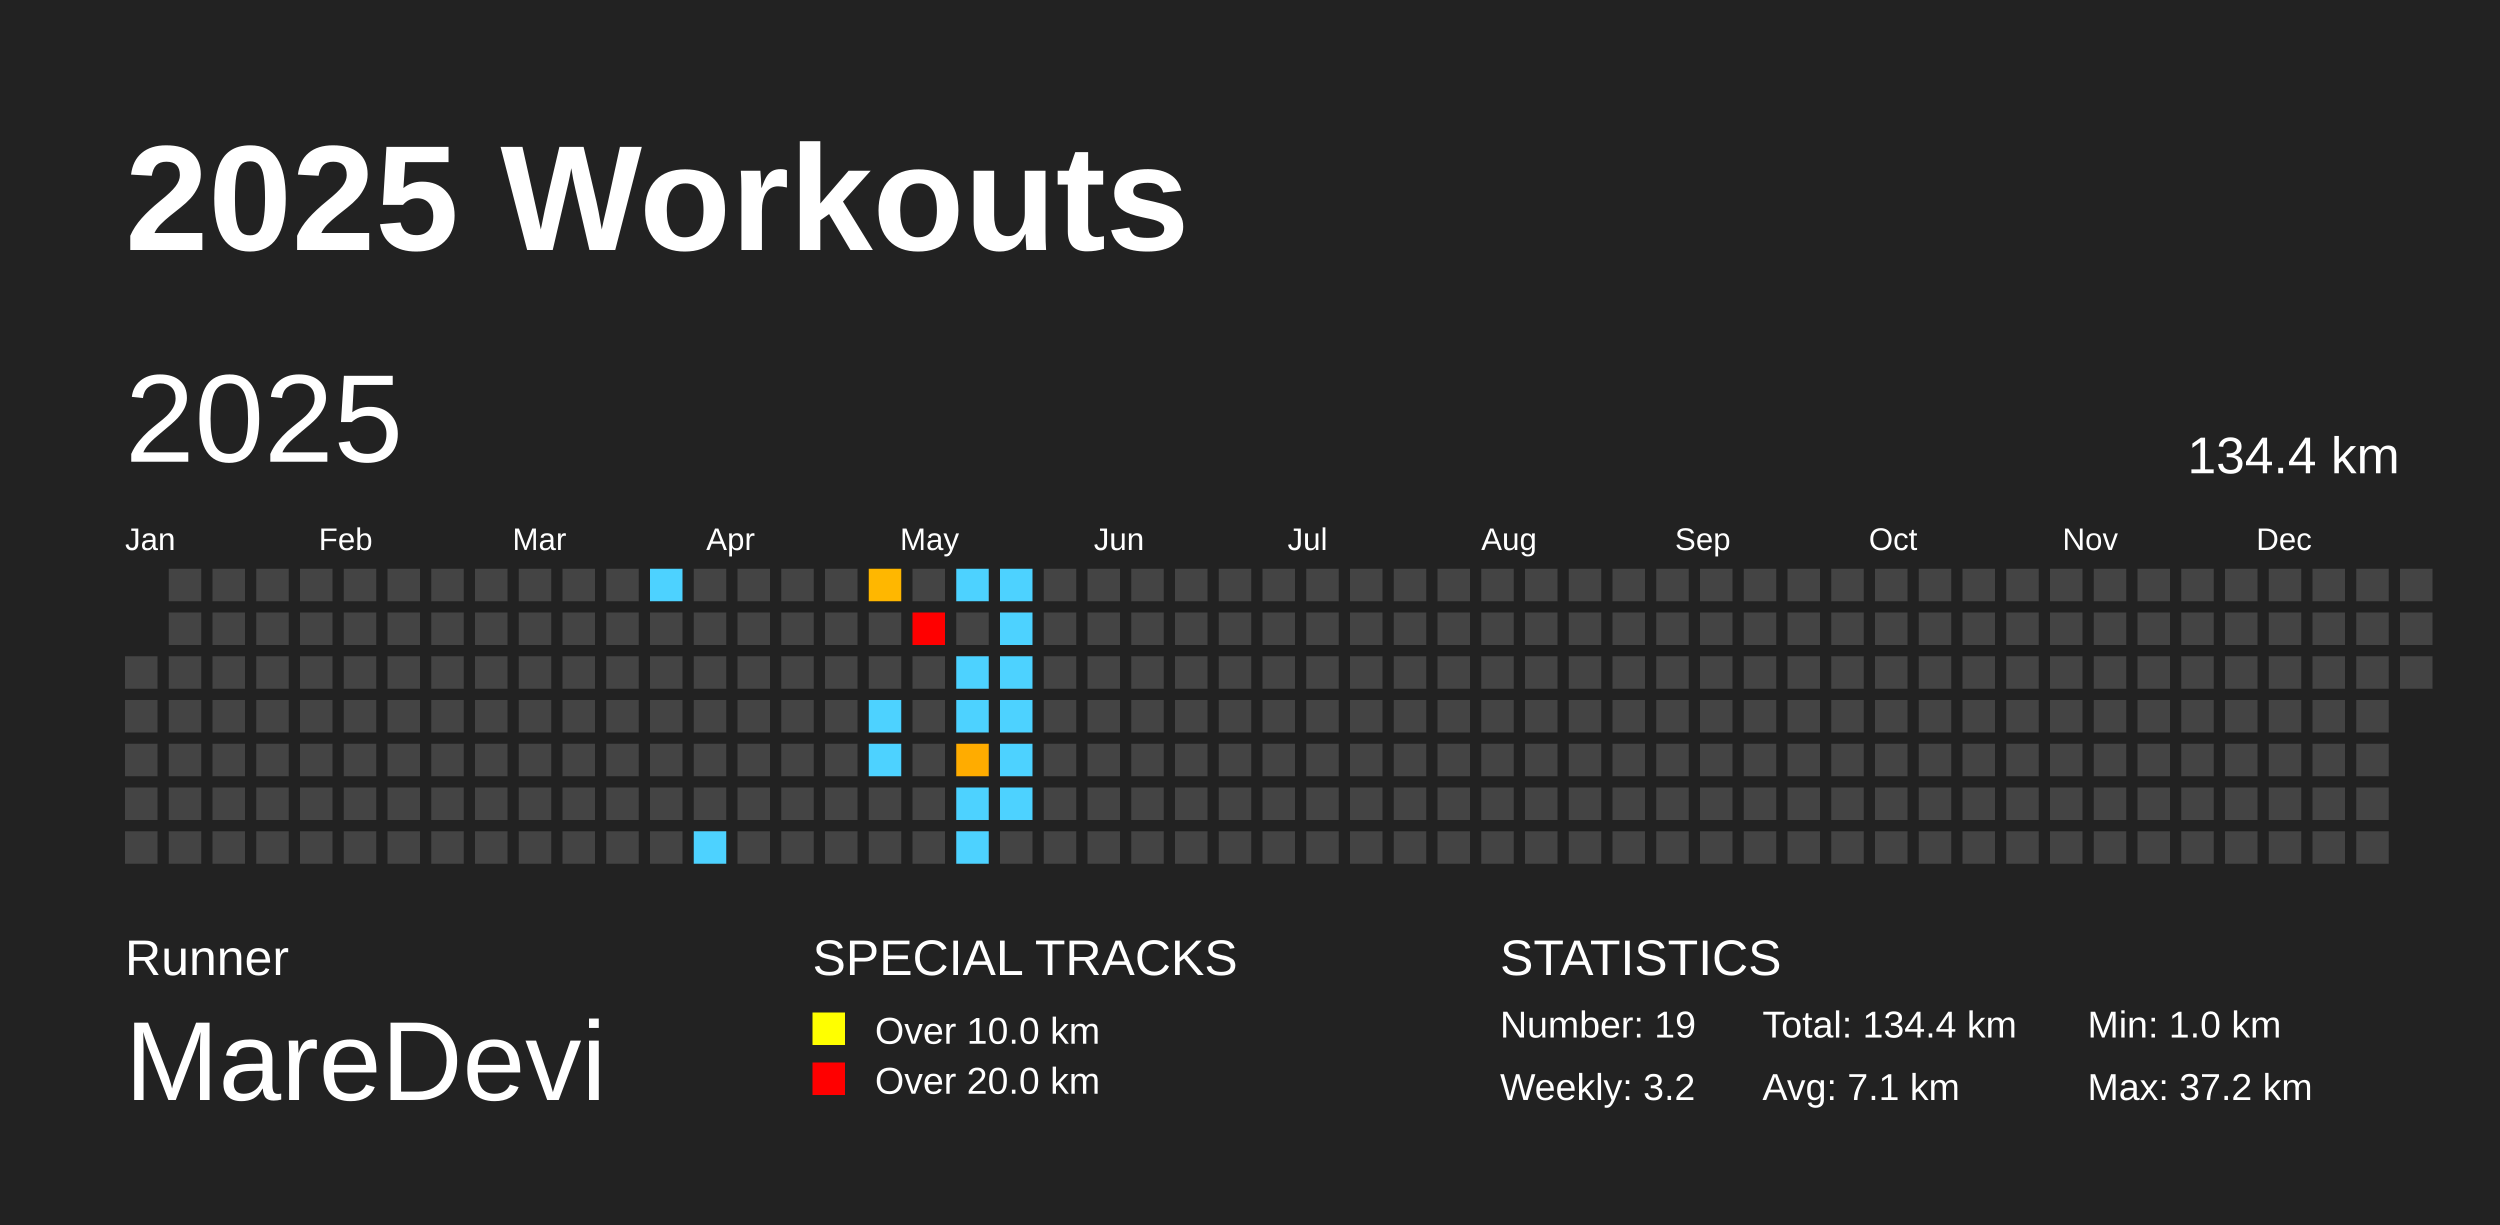
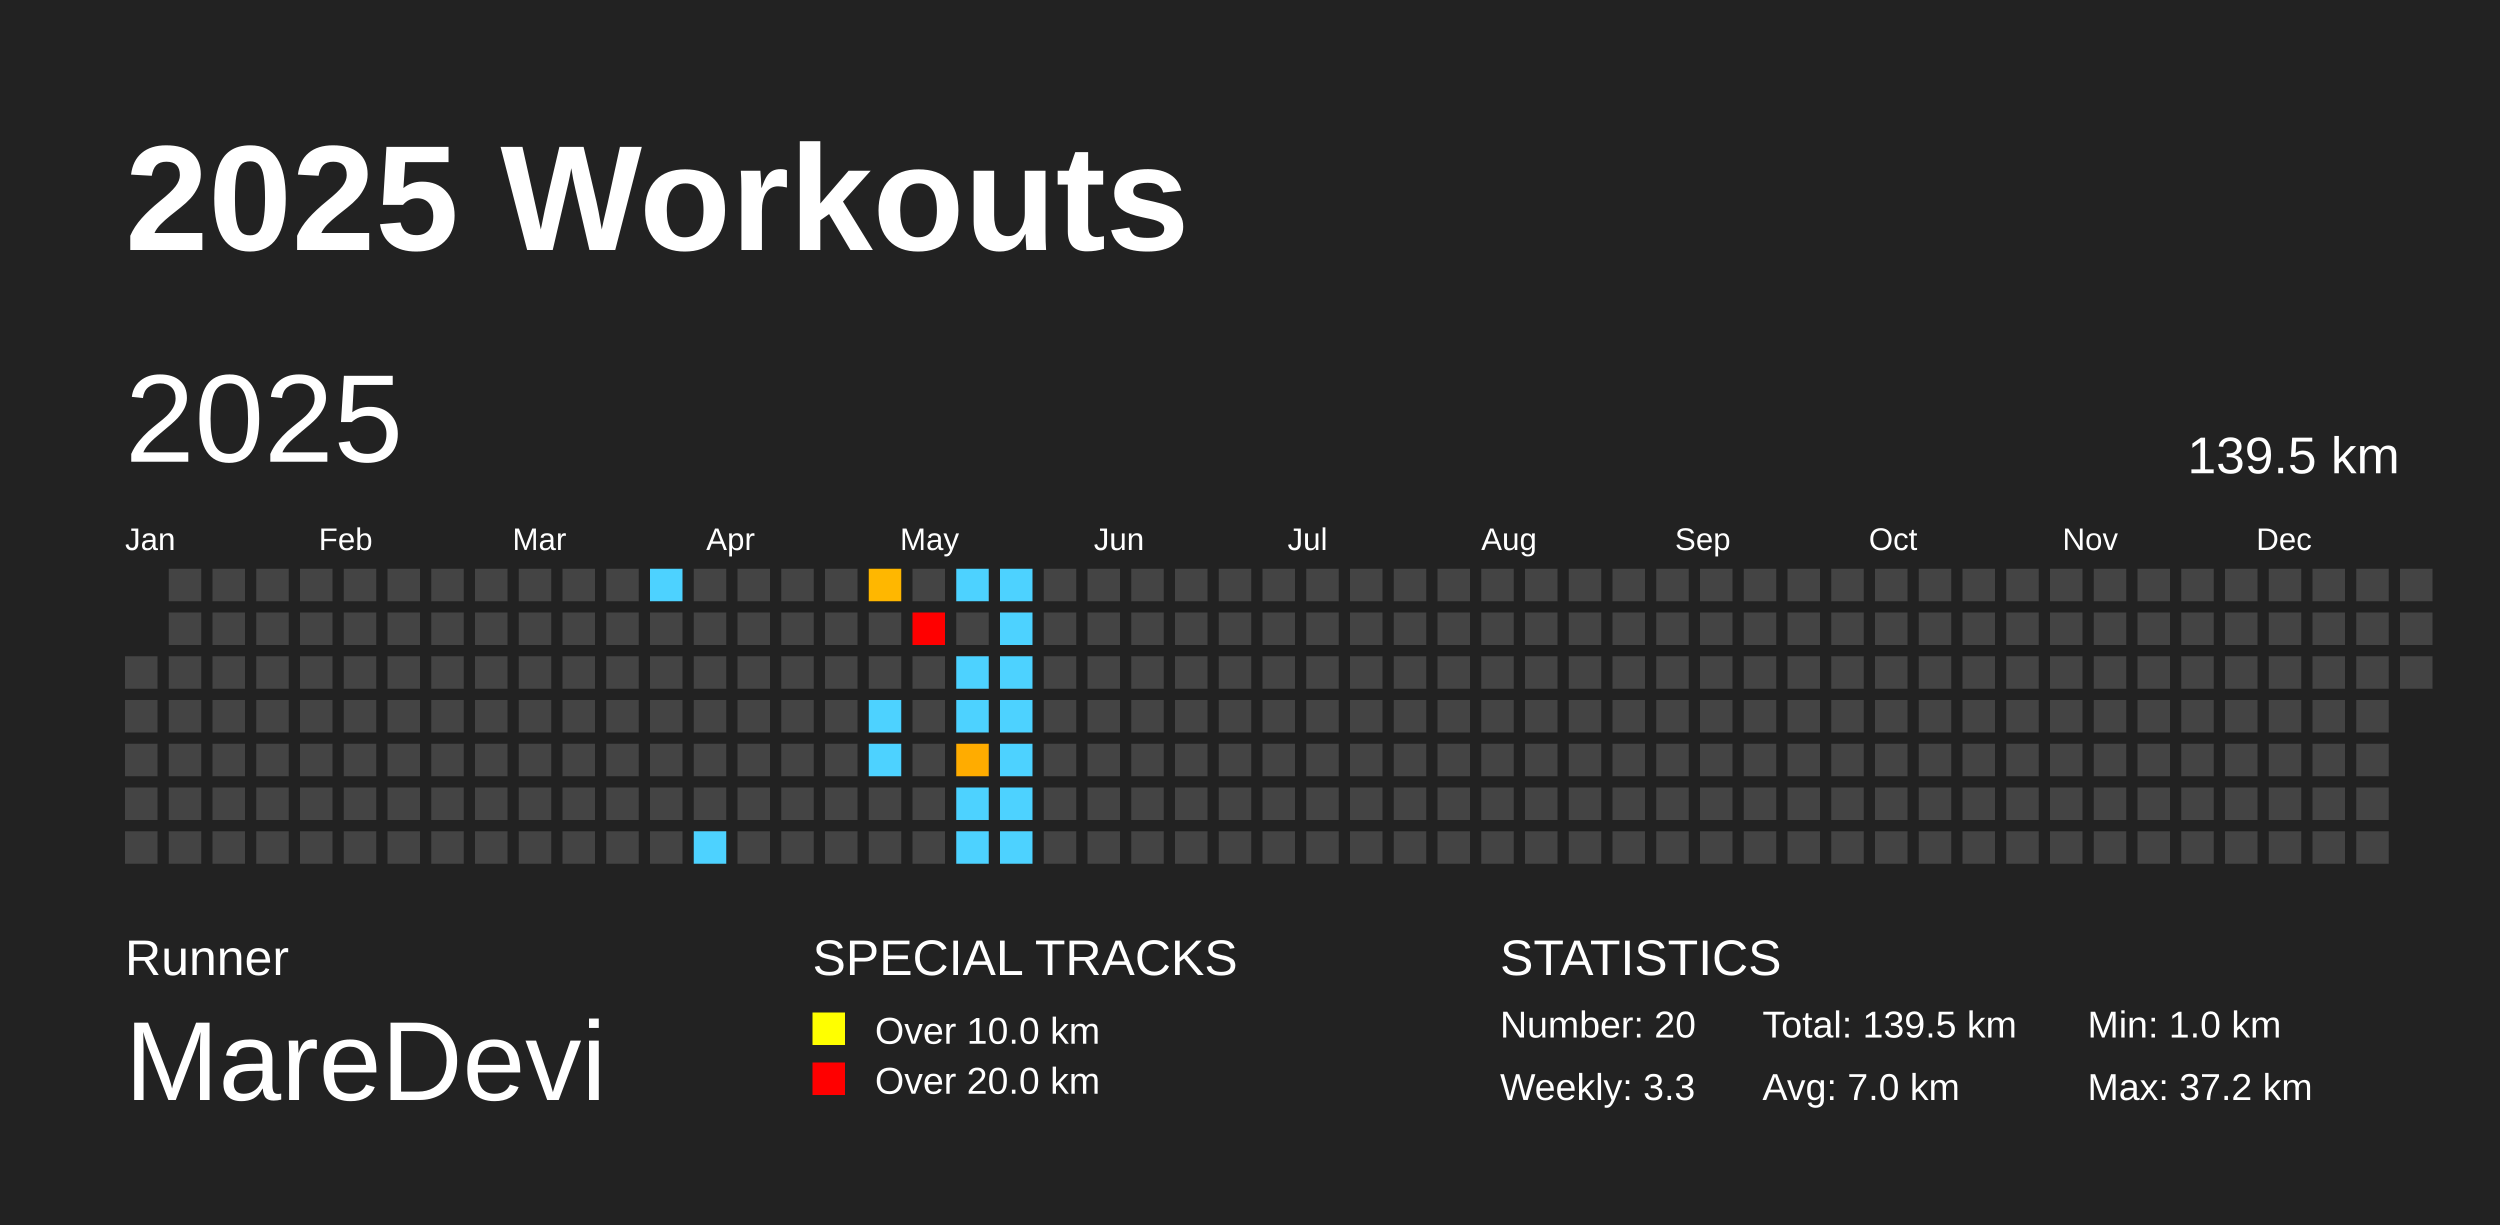
<svg xmlns="http://www.w3.org/2000/svg" baseProfile="full" height="98mm" version="1.1" viewBox="0,0,200,98" width="200mm">
  <defs />
  <rect fill="#222222" height="98" width="200" x="0" y="0" />
  <text fill="#FFFFFF" style="font-size:12px; font-family:Arial; font-weight:bold;" x="10" y="20">2025 Workouts</text>
  <text fill="#FFFFFF" style="font-size:4px; font-family:Arial" x="10" y="78">Runner</text>
  <text fill="#FFFFFF" style="font-size:9px; font-family:Arial" x="10" y="88">MareDevi</text>
  <text fill="#FFFFFF" style="font-size:4px; font-family:Arial" x="65" y="78">SPECIAL TRACKS</text>
  <rect fill="yellow" height="2.6" width="2.6" x="65" y="81" />
  <text fill="#FFFFFF" style="font-size:3px; font-family:Arial" x="70" y="83.5">Over 10.0 km</text>
  <rect fill="red" height="2.6" width="2.6" x="65" y="85" />
  <text fill="#FFFFFF" style="font-size:3px; font-family:Arial" x="70" y="87.5">Over 20.0 km</text>
  <text fill="#FFFFFF" style="font-size:4px; font-family:Arial" x="120" y="78">STATISTICS</text>
-   <text fill="#FFFFFF" style="font-size:3px; font-family:Arial" x="120" y="83">Number: 19</text>
-   <text fill="#FFFFFF" style="font-size:3px; font-family:Arial" x="120" y="88">Weekly: 3.2</text>
-   <text fill="#FFFFFF" style="font-size:3px; font-family:Arial" x="141" y="83">Total: 134.4 km</text>
-   <text fill="#FFFFFF" style="font-size:3px; font-family:Arial" x="141" y="88">Avg: 7.1 km</text>
+   <text fill="#FFFFFF" style="font-size:3px; font-family:Arial" x="120" y="83">Number: 20</text>
+   <text fill="#FFFFFF" style="font-size:3px; font-family:Arial" x="120" y="88">Weekly: 3.3</text>
+   <text fill="#FFFFFF" style="font-size:3px; font-family:Arial" x="141" y="83">Total: 139.5 km</text>
+   <text fill="#FFFFFF" style="font-size:3px; font-family:Arial" x="141" y="88">Avg: 7.0 km</text>
  <text fill="#FFFFFF" style="font-size:3px; font-family:Arial" x="167" y="83">Min: 1.0 km</text>
  <text fill="#FFFFFF" style="font-size:3px; font-family:Arial" x="167" y="88">Max: 37.2 km</text>
  <text dominant-baseline="hanging" fill="#FFFFFF" style="font-size:10.0px; font-family:Arial;" x="10" y="30">2025</text>
-   <text dominant-baseline="hanging" fill="#FFFFFF" style="font-size:4.125px; font-family:Arial;" x="175" y="35">134.4 km</text>
+   <text dominant-baseline="hanging" fill="#FFFFFF" style="font-size:4.125px; font-family:Arial;" x="175" y="35">139.5 km</text>
  <text fill="#FFFFFF" style="font-size:2.5px; font-family:Arial" x="10.0" y="44">Jan</text>
  <text fill="#FFFFFF" style="font-size:2.5px; font-family:Arial" x="25.5" y="44">Feb</text>
  <text fill="#FFFFFF" style="font-size:2.5px; font-family:Arial" x="41.0" y="44">Mar</text>
  <text fill="#FFFFFF" style="font-size:2.5px; font-family:Arial" x="56.5" y="44">Apr</text>
  <text fill="#FFFFFF" style="font-size:2.5px; font-family:Arial" x="72.0" y="44">May</text>
  <text fill="#FFFFFF" style="font-size:2.5px; font-family:Arial" x="87.5" y="44">Jun</text>
  <text fill="#FFFFFF" style="font-size:2.5px; font-family:Arial" x="103.0" y="44">Jul</text>
  <text fill="#FFFFFF" style="font-size:2.5px; font-family:Arial" x="118.5" y="44">Aug</text>
  <text fill="#FFFFFF" style="font-size:2.5px; font-family:Arial" x="134.0" y="44">Sep</text>
  <text fill="#FFFFFF" style="font-size:2.5px; font-family:Arial" x="149.5" y="44">Oct</text>
  <text fill="#FFFFFF" style="font-size:2.5px; font-family:Arial" x="165.0" y="44">Nov</text>
  <text fill="#FFFFFF" style="font-size:2.5px; font-family:Arial" x="180.5" y="44">Dec</text>
  <rect fill="#444444" height="2.6" width="2.6" x="10.0" y="52.5" />
  <rect fill="#444444" height="2.6" width="2.6" x="10.0" y="56.0" />
  <rect fill="#444444" height="2.6" width="2.6" x="10.0" y="59.5" />
  <rect fill="#444444" height="2.6" width="2.6" x="10.0" y="63.0" />
  <rect fill="#444444" height="2.6" width="2.6" x="10.0" y="66.5" />
  <rect fill="#444444" height="2.6" width="2.6" x="13.5" y="45.5" />
  <rect fill="#444444" height="2.6" width="2.6" x="13.5" y="49.0" />
  <rect fill="#444444" height="2.6" width="2.6" x="13.5" y="52.5" />
  <rect fill="#444444" height="2.6" width="2.6" x="13.5" y="56.0" />
  <rect fill="#444444" height="2.6" width="2.6" x="13.5" y="59.5" />
  <rect fill="#444444" height="2.6" width="2.6" x="13.5" y="63.0" />
  <rect fill="#444444" height="2.6" width="2.6" x="13.5" y="66.5" />
  <rect fill="#444444" height="2.6" width="2.6" x="17.0" y="45.5" />
  <rect fill="#444444" height="2.6" width="2.6" x="17.0" y="49.0" />
  <rect fill="#444444" height="2.6" width="2.6" x="17.0" y="52.5" />
  <rect fill="#444444" height="2.6" width="2.6" x="17.0" y="56.0" />
  <rect fill="#444444" height="2.6" width="2.6" x="17.0" y="59.5" />
  <rect fill="#444444" height="2.6" width="2.6" x="17.0" y="63.0" />
  <rect fill="#444444" height="2.6" width="2.6" x="17.0" y="66.5" />
  <rect fill="#444444" height="2.6" width="2.6" x="20.5" y="45.5" />
  <rect fill="#444444" height="2.6" width="2.6" x="20.5" y="49.0" />
  <rect fill="#444444" height="2.6" width="2.6" x="20.5" y="52.5" />
  <rect fill="#444444" height="2.6" width="2.6" x="20.5" y="56.0" />
  <rect fill="#444444" height="2.6" width="2.6" x="20.5" y="59.5" />
  <rect fill="#444444" height="2.6" width="2.6" x="20.5" y="63.0" />
  <rect fill="#444444" height="2.6" width="2.6" x="20.5" y="66.5" />
  <rect fill="#444444" height="2.6" width="2.6" x="24.0" y="45.5" />
  <rect fill="#444444" height="2.6" width="2.6" x="24.0" y="49.0" />
  <rect fill="#444444" height="2.6" width="2.6" x="24.0" y="52.5" />
  <rect fill="#444444" height="2.6" width="2.6" x="24.0" y="56.0" />
  <rect fill="#444444" height="2.6" width="2.6" x="24.0" y="59.5" />
  <rect fill="#444444" height="2.6" width="2.6" x="24.0" y="63.0" />
  <rect fill="#444444" height="2.6" width="2.6" x="24.0" y="66.5" />
  <rect fill="#444444" height="2.6" width="2.6" x="27.5" y="45.5" />
  <rect fill="#444444" height="2.6" width="2.6" x="27.5" y="49.0" />
  <rect fill="#444444" height="2.6" width="2.6" x="27.5" y="52.5" />
  <rect fill="#444444" height="2.6" width="2.6" x="27.5" y="56.0" />
  <rect fill="#444444" height="2.6" width="2.6" x="27.5" y="59.5" />
  <rect fill="#444444" height="2.6" width="2.6" x="27.5" y="63.0" />
  <rect fill="#444444" height="2.6" width="2.6" x="27.5" y="66.5" />
  <rect fill="#444444" height="2.6" width="2.6" x="31.0" y="45.5" />
  <rect fill="#444444" height="2.6" width="2.6" x="31.0" y="49.0" />
  <rect fill="#444444" height="2.6" width="2.6" x="31.0" y="52.5" />
  <rect fill="#444444" height="2.6" width="2.6" x="31.0" y="56.0" />
  <rect fill="#444444" height="2.6" width="2.6" x="31.0" y="59.5" />
  <rect fill="#444444" height="2.6" width="2.6" x="31.0" y="63.0" />
  <rect fill="#444444" height="2.6" width="2.6" x="31.0" y="66.5" />
  <rect fill="#444444" height="2.6" width="2.6" x="34.5" y="45.5" />
  <rect fill="#444444" height="2.6" width="2.6" x="34.5" y="49.0" />
  <rect fill="#444444" height="2.6" width="2.6" x="34.5" y="52.5" />
  <rect fill="#444444" height="2.6" width="2.6" x="34.5" y="56.0" />
  <rect fill="#444444" height="2.6" width="2.6" x="34.5" y="59.5" />
  <rect fill="#444444" height="2.6" width="2.6" x="34.5" y="63.0" />
  <rect fill="#444444" height="2.6" width="2.6" x="34.5" y="66.5" />
  <rect fill="#444444" height="2.6" width="2.6" x="38.0" y="45.5" />
  <rect fill="#444444" height="2.6" width="2.6" x="38.0" y="49.0" />
  <rect fill="#444444" height="2.6" width="2.6" x="38.0" y="52.5" />
  <rect fill="#444444" height="2.6" width="2.6" x="38.0" y="56.0" />
  <rect fill="#444444" height="2.6" width="2.6" x="38.0" y="59.5" />
  <rect fill="#444444" height="2.6" width="2.6" x="38.0" y="63.0" />
  <rect fill="#444444" height="2.6" width="2.6" x="38.0" y="66.5" />
  <rect fill="#444444" height="2.6" width="2.6" x="41.5" y="45.5" />
  <rect fill="#444444" height="2.6" width="2.6" x="41.5" y="49.0" />
  <rect fill="#444444" height="2.6" width="2.6" x="41.5" y="52.5" />
  <rect fill="#444444" height="2.6" width="2.6" x="41.5" y="56.0" />
  <rect fill="#444444" height="2.6" width="2.6" x="41.5" y="59.5" />
  <rect fill="#444444" height="2.6" width="2.6" x="41.5" y="63.0" />
  <rect fill="#444444" height="2.6" width="2.6" x="41.5" y="66.5" />
  <rect fill="#444444" height="2.6" width="2.6" x="45.0" y="45.5" />
  <rect fill="#444444" height="2.6" width="2.6" x="45.0" y="49.0" />
  <rect fill="#444444" height="2.6" width="2.6" x="45.0" y="52.5" />
  <rect fill="#444444" height="2.6" width="2.6" x="45.0" y="56.0" />
  <rect fill="#444444" height="2.6" width="2.6" x="45.0" y="59.5" />
  <rect fill="#444444" height="2.6" width="2.6" x="45.0" y="63.0" />
  <rect fill="#444444" height="2.6" width="2.6" x="45.0" y="66.5" />
  <rect fill="#444444" height="2.6" width="2.6" x="48.5" y="45.5" />
  <rect fill="#444444" height="2.6" width="2.6" x="48.5" y="49.0" />
  <rect fill="#444444" height="2.6" width="2.6" x="48.5" y="52.5" />
  <rect fill="#444444" height="2.6" width="2.6" x="48.5" y="56.0" />
  <rect fill="#444444" height="2.6" width="2.6" x="48.5" y="59.5" />
  <rect fill="#444444" height="2.6" width="2.6" x="48.5" y="63.0" />
  <rect fill="#444444" height="2.6" width="2.6" x="48.5" y="66.5" />
  <rect fill="#4dd2ff" height="2.6" width="2.6" x="52.0" y="45.5" />
  <rect fill="#444444" height="2.6" width="2.6" x="52.0" y="49.0" />
  <rect fill="#444444" height="2.6" width="2.6" x="52.0" y="52.5" />
  <rect fill="#444444" height="2.6" width="2.6" x="52.0" y="56.0" />
  <rect fill="#444444" height="2.6" width="2.6" x="52.0" y="59.5" />
  <rect fill="#444444" height="2.6" width="2.6" x="52.0" y="63.0" />
  <rect fill="#444444" height="2.6" width="2.6" x="52.0" y="66.5" />
  <rect fill="#444444" height="2.6" width="2.6" x="55.5" y="45.5" />
  <rect fill="#444444" height="2.6" width="2.6" x="55.5" y="49.0" />
  <rect fill="#444444" height="2.6" width="2.6" x="55.5" y="52.5" />
  <rect fill="#444444" height="2.6" width="2.6" x="55.5" y="56.0" />
  <rect fill="#444444" height="2.6" width="2.6" x="55.5" y="59.5" />
  <rect fill="#444444" height="2.6" width="2.6" x="55.5" y="63.0" />
  <rect fill="#4dd2ff" height="2.6" width="2.6" x="55.5" y="66.5" />
  <rect fill="#444444" height="2.6" width="2.6" x="59.0" y="45.5" />
  <rect fill="#444444" height="2.6" width="2.6" x="59.0" y="49.0" />
  <rect fill="#444444" height="2.6" width="2.6" x="59.0" y="52.5" />
  <rect fill="#444444" height="2.6" width="2.6" x="59.0" y="56.0" />
  <rect fill="#444444" height="2.6" width="2.6" x="59.0" y="59.5" />
  <rect fill="#444444" height="2.6" width="2.6" x="59.0" y="63.0" />
  <rect fill="#444444" height="2.6" width="2.6" x="59.0" y="66.5" />
  <rect fill="#444444" height="2.6" width="2.6" x="62.5" y="45.5" />
  <rect fill="#444444" height="2.6" width="2.6" x="62.5" y="49.0" />
  <rect fill="#444444" height="2.6" width="2.6" x="62.5" y="52.5" />
  <rect fill="#444444" height="2.6" width="2.6" x="62.5" y="56.0" />
  <rect fill="#444444" height="2.6" width="2.6" x="62.5" y="59.5" />
  <rect fill="#444444" height="2.6" width="2.6" x="62.5" y="63.0" />
  <rect fill="#444444" height="2.6" width="2.6" x="62.5" y="66.5" />
  <rect fill="#444444" height="2.6" width="2.6" x="66.0" y="45.5" />
  <rect fill="#444444" height="2.6" width="2.6" x="66.0" y="49.0" />
  <rect fill="#444444" height="2.6" width="2.6" x="66.0" y="52.5" />
  <rect fill="#444444" height="2.6" width="2.6" x="66.0" y="56.0" />
  <rect fill="#444444" height="2.6" width="2.6" x="66.0" y="59.5" />
  <rect fill="#444444" height="2.6" width="2.6" x="66.0" y="63.0" />
  <rect fill="#444444" height="2.6" width="2.6" x="66.0" y="66.5" />
  <rect fill="#ffb700" height="2.6" width="2.6" x="69.5" y="45.5" />
  <rect fill="#444444" height="2.6" width="2.6" x="69.5" y="49.0" />
  <rect fill="#444444" height="2.6" width="2.6" x="69.5" y="52.5" />
  <rect fill="#4dd2ff" height="2.6" width="2.6" x="69.5" y="56.0" />
  <rect fill="#4dd2ff" height="2.6" width="2.6" x="69.5" y="59.5" />
  <rect fill="#444444" height="2.6" width="2.6" x="69.5" y="63.0" />
  <rect fill="#444444" height="2.6" width="2.6" x="69.5" y="66.5" />
  <rect fill="#444444" height="2.6" width="2.6" x="73.0" y="45.5" />
  <rect fill="red" height="2.6" width="2.6" x="73.0" y="49.0" />
  <rect fill="#444444" height="2.6" width="2.6" x="73.0" y="52.5" />
  <rect fill="#444444" height="2.6" width="2.6" x="73.0" y="56.0" />
  <rect fill="#444444" height="2.6" width="2.6" x="73.0" y="59.5" />
  <rect fill="#444444" height="2.6" width="2.6" x="73.0" y="63.0" />
  <rect fill="#444444" height="2.6" width="2.6" x="73.0" y="66.5" />
  <rect fill="#4dd2ff" height="2.6" width="2.6" x="76.5" y="45.5" />
  <rect fill="#444444" height="2.6" width="2.6" x="76.5" y="49.0" />
  <rect fill="#4dd2ff" height="2.6" width="2.6" x="76.5" y="52.5" />
  <rect fill="#4dd2ff" height="2.6" width="2.6" x="76.5" y="56.0" />
  <rect fill="#ffac00" height="2.6" width="2.6" x="76.5" y="59.5" />
  <rect fill="#4dd2ff" height="2.6" width="2.6" x="76.5" y="63.0" />
  <rect fill="#4dd2ff" height="2.6" width="2.6" x="76.5" y="66.5" />
  <rect fill="#4dd2ff" height="2.6" width="2.6" x="80.0" y="45.5" />
  <rect fill="#4dd2ff" height="2.6" width="2.6" x="80.0" y="49.0" />
  <rect fill="#4dd2ff" height="2.6" width="2.6" x="80.0" y="52.5" />
  <rect fill="#4dd2ff" height="2.6" width="2.6" x="80.0" y="56.0" />
  <rect fill="#4dd2ff" height="2.6" width="2.6" x="80.0" y="59.5" />
  <rect fill="#4dd2ff" height="2.6" width="2.6" x="80.0" y="63.0" />
-   <rect fill="#444444" height="2.6" width="2.6" x="80.0" y="66.5" />
+   <rect fill="#4dd2ff" height="2.6" width="2.6" x="80.0" y="66.5" />
  <rect fill="#444444" height="2.6" width="2.6" x="83.5" y="45.5" />
  <rect fill="#444444" height="2.6" width="2.6" x="83.5" y="49.0" />
  <rect fill="#444444" height="2.6" width="2.6" x="83.5" y="52.5" />
  <rect fill="#444444" height="2.6" width="2.6" x="83.5" y="56.0" />
  <rect fill="#444444" height="2.6" width="2.6" x="83.5" y="59.5" />
  <rect fill="#444444" height="2.6" width="2.6" x="83.5" y="63.0" />
  <rect fill="#444444" height="2.6" width="2.6" x="83.5" y="66.5" />
  <rect fill="#444444" height="2.6" width="2.6" x="87.0" y="45.5" />
  <rect fill="#444444" height="2.6" width="2.6" x="87.0" y="49.0" />
  <rect fill="#444444" height="2.6" width="2.6" x="87.0" y="52.5" />
  <rect fill="#444444" height="2.6" width="2.6" x="87.0" y="56.0" />
  <rect fill="#444444" height="2.6" width="2.6" x="87.0" y="59.5" />
  <rect fill="#444444" height="2.6" width="2.6" x="87.0" y="63.0" />
  <rect fill="#444444" height="2.6" width="2.6" x="87.0" y="66.5" />
  <rect fill="#444444" height="2.6" width="2.6" x="90.5" y="45.5" />
  <rect fill="#444444" height="2.6" width="2.6" x="90.5" y="49.0" />
  <rect fill="#444444" height="2.6" width="2.6" x="90.5" y="52.5" />
  <rect fill="#444444" height="2.6" width="2.6" x="90.5" y="56.0" />
  <rect fill="#444444" height="2.6" width="2.6" x="90.5" y="59.5" />
  <rect fill="#444444" height="2.6" width="2.6" x="90.5" y="63.0" />
  <rect fill="#444444" height="2.6" width="2.6" x="90.5" y="66.5" />
  <rect fill="#444444" height="2.6" width="2.6" x="94.0" y="45.5" />
  <rect fill="#444444" height="2.6" width="2.6" x="94.0" y="49.0" />
  <rect fill="#444444" height="2.6" width="2.6" x="94.0" y="52.5" />
  <rect fill="#444444" height="2.6" width="2.6" x="94.0" y="56.0" />
  <rect fill="#444444" height="2.6" width="2.6" x="94.0" y="59.5" />
  <rect fill="#444444" height="2.6" width="2.6" x="94.0" y="63.0" />
  <rect fill="#444444" height="2.6" width="2.6" x="94.0" y="66.5" />
  <rect fill="#444444" height="2.6" width="2.6" x="97.5" y="45.5" />
  <rect fill="#444444" height="2.6" width="2.6" x="97.5" y="49.0" />
  <rect fill="#444444" height="2.6" width="2.6" x="97.5" y="52.5" />
  <rect fill="#444444" height="2.6" width="2.6" x="97.5" y="56.0" />
  <rect fill="#444444" height="2.6" width="2.6" x="97.5" y="59.5" />
  <rect fill="#444444" height="2.6" width="2.6" x="97.5" y="63.0" />
  <rect fill="#444444" height="2.6" width="2.6" x="97.5" y="66.5" />
  <rect fill="#444444" height="2.6" width="2.6" x="101.0" y="45.5" />
  <rect fill="#444444" height="2.6" width="2.6" x="101.0" y="49.0" />
  <rect fill="#444444" height="2.6" width="2.6" x="101.0" y="52.5" />
  <rect fill="#444444" height="2.6" width="2.6" x="101.0" y="56.0" />
  <rect fill="#444444" height="2.6" width="2.6" x="101.0" y="59.5" />
  <rect fill="#444444" height="2.6" width="2.6" x="101.0" y="63.0" />
  <rect fill="#444444" height="2.6" width="2.6" x="101.0" y="66.5" />
  <rect fill="#444444" height="2.6" width="2.6" x="104.5" y="45.5" />
  <rect fill="#444444" height="2.6" width="2.6" x="104.5" y="49.0" />
  <rect fill="#444444" height="2.6" width="2.6" x="104.5" y="52.5" />
  <rect fill="#444444" height="2.6" width="2.6" x="104.5" y="56.0" />
  <rect fill="#444444" height="2.6" width="2.6" x="104.5" y="59.5" />
  <rect fill="#444444" height="2.6" width="2.6" x="104.5" y="63.0" />
  <rect fill="#444444" height="2.6" width="2.6" x="104.5" y="66.5" />
  <rect fill="#444444" height="2.6" width="2.6" x="108.0" y="45.5" />
  <rect fill="#444444" height="2.6" width="2.6" x="108.0" y="49.0" />
  <rect fill="#444444" height="2.6" width="2.6" x="108.0" y="52.5" />
  <rect fill="#444444" height="2.6" width="2.6" x="108.0" y="56.0" />
  <rect fill="#444444" height="2.6" width="2.6" x="108.0" y="59.5" />
  <rect fill="#444444" height="2.6" width="2.6" x="108.0" y="63.0" />
  <rect fill="#444444" height="2.6" width="2.6" x="108.0" y="66.5" />
  <rect fill="#444444" height="2.6" width="2.6" x="111.5" y="45.5" />
  <rect fill="#444444" height="2.6" width="2.6" x="111.5" y="49.0" />
  <rect fill="#444444" height="2.6" width="2.6" x="111.5" y="52.5" />
  <rect fill="#444444" height="2.6" width="2.6" x="111.5" y="56.0" />
  <rect fill="#444444" height="2.6" width="2.6" x="111.5" y="59.5" />
  <rect fill="#444444" height="2.6" width="2.6" x="111.5" y="63.0" />
  <rect fill="#444444" height="2.6" width="2.6" x="111.5" y="66.5" />
  <rect fill="#444444" height="2.6" width="2.6" x="115.0" y="45.5" />
  <rect fill="#444444" height="2.6" width="2.6" x="115.0" y="49.0" />
  <rect fill="#444444" height="2.6" width="2.6" x="115.0" y="52.5" />
  <rect fill="#444444" height="2.6" width="2.6" x="115.0" y="56.0" />
  <rect fill="#444444" height="2.6" width="2.6" x="115.0" y="59.5" />
  <rect fill="#444444" height="2.6" width="2.6" x="115.0" y="63.0" />
  <rect fill="#444444" height="2.6" width="2.6" x="115.0" y="66.5" />
  <rect fill="#444444" height="2.6" width="2.6" x="118.5" y="45.5" />
  <rect fill="#444444" height="2.6" width="2.6" x="118.5" y="49.0" />
  <rect fill="#444444" height="2.6" width="2.6" x="118.5" y="52.5" />
  <rect fill="#444444" height="2.6" width="2.6" x="118.5" y="56.0" />
  <rect fill="#444444" height="2.6" width="2.6" x="118.5" y="59.5" />
  <rect fill="#444444" height="2.6" width="2.6" x="118.5" y="63.0" />
  <rect fill="#444444" height="2.6" width="2.6" x="118.5" y="66.5" />
  <rect fill="#444444" height="2.6" width="2.6" x="122.0" y="45.5" />
  <rect fill="#444444" height="2.6" width="2.6" x="122.0" y="49.0" />
  <rect fill="#444444" height="2.6" width="2.6" x="122.0" y="52.5" />
  <rect fill="#444444" height="2.6" width="2.6" x="122.0" y="56.0" />
  <rect fill="#444444" height="2.6" width="2.6" x="122.0" y="59.5" />
  <rect fill="#444444" height="2.6" width="2.6" x="122.0" y="63.0" />
  <rect fill="#444444" height="2.6" width="2.6" x="122.0" y="66.5" />
  <rect fill="#444444" height="2.6" width="2.6" x="125.5" y="45.5" />
  <rect fill="#444444" height="2.6" width="2.6" x="125.5" y="49.0" />
  <rect fill="#444444" height="2.6" width="2.6" x="125.5" y="52.5" />
  <rect fill="#444444" height="2.6" width="2.6" x="125.5" y="56.0" />
  <rect fill="#444444" height="2.6" width="2.6" x="125.5" y="59.5" />
  <rect fill="#444444" height="2.6" width="2.6" x="125.5" y="63.0" />
  <rect fill="#444444" height="2.6" width="2.6" x="125.5" y="66.5" />
  <rect fill="#444444" height="2.6" width="2.6" x="129.0" y="45.5" />
  <rect fill="#444444" height="2.6" width="2.6" x="129.0" y="49.0" />
  <rect fill="#444444" height="2.6" width="2.6" x="129.0" y="52.5" />
  <rect fill="#444444" height="2.6" width="2.6" x="129.0" y="56.0" />
  <rect fill="#444444" height="2.6" width="2.6" x="129.0" y="59.5" />
  <rect fill="#444444" height="2.6" width="2.6" x="129.0" y="63.0" />
  <rect fill="#444444" height="2.6" width="2.6" x="129.0" y="66.5" />
  <rect fill="#444444" height="2.6" width="2.6" x="132.5" y="45.5" />
  <rect fill="#444444" height="2.6" width="2.6" x="132.5" y="49.0" />
  <rect fill="#444444" height="2.6" width="2.6" x="132.5" y="52.5" />
  <rect fill="#444444" height="2.6" width="2.6" x="132.5" y="56.0" />
  <rect fill="#444444" height="2.6" width="2.6" x="132.5" y="59.5" />
  <rect fill="#444444" height="2.6" width="2.6" x="132.5" y="63.0" />
  <rect fill="#444444" height="2.6" width="2.6" x="132.5" y="66.5" />
  <rect fill="#444444" height="2.6" width="2.6" x="136.0" y="45.5" />
  <rect fill="#444444" height="2.6" width="2.6" x="136.0" y="49.0" />
  <rect fill="#444444" height="2.6" width="2.6" x="136.0" y="52.5" />
  <rect fill="#444444" height="2.6" width="2.6" x="136.0" y="56.0" />
  <rect fill="#444444" height="2.6" width="2.6" x="136.0" y="59.5" />
  <rect fill="#444444" height="2.6" width="2.6" x="136.0" y="63.0" />
  <rect fill="#444444" height="2.6" width="2.6" x="136.0" y="66.5" />
  <rect fill="#444444" height="2.6" width="2.6" x="139.5" y="45.5" />
  <rect fill="#444444" height="2.6" width="2.6" x="139.5" y="49.0" />
  <rect fill="#444444" height="2.6" width="2.6" x="139.5" y="52.5" />
  <rect fill="#444444" height="2.6" width="2.6" x="139.5" y="56.0" />
  <rect fill="#444444" height="2.6" width="2.6" x="139.5" y="59.5" />
  <rect fill="#444444" height="2.6" width="2.6" x="139.5" y="63.0" />
  <rect fill="#444444" height="2.6" width="2.6" x="139.5" y="66.5" />
  <rect fill="#444444" height="2.6" width="2.6" x="143.0" y="45.5" />
  <rect fill="#444444" height="2.6" width="2.6" x="143.0" y="49.0" />
  <rect fill="#444444" height="2.6" width="2.6" x="143.0" y="52.5" />
  <rect fill="#444444" height="2.6" width="2.6" x="143.0" y="56.0" />
  <rect fill="#444444" height="2.6" width="2.6" x="143.0" y="59.5" />
  <rect fill="#444444" height="2.6" width="2.6" x="143.0" y="63.0" />
  <rect fill="#444444" height="2.6" width="2.6" x="143.0" y="66.5" />
  <rect fill="#444444" height="2.6" width="2.6" x="146.5" y="45.5" />
  <rect fill="#444444" height="2.6" width="2.6" x="146.5" y="49.0" />
  <rect fill="#444444" height="2.6" width="2.6" x="146.5" y="52.5" />
  <rect fill="#444444" height="2.6" width="2.6" x="146.5" y="56.0" />
  <rect fill="#444444" height="2.6" width="2.6" x="146.5" y="59.5" />
  <rect fill="#444444" height="2.6" width="2.6" x="146.5" y="63.0" />
  <rect fill="#444444" height="2.6" width="2.6" x="146.5" y="66.5" />
  <rect fill="#444444" height="2.6" width="2.6" x="150.0" y="45.5" />
  <rect fill="#444444" height="2.6" width="2.6" x="150.0" y="49.0" />
  <rect fill="#444444" height="2.6" width="2.6" x="150.0" y="52.5" />
  <rect fill="#444444" height="2.6" width="2.6" x="150.0" y="56.0" />
  <rect fill="#444444" height="2.6" width="2.6" x="150.0" y="59.5" />
  <rect fill="#444444" height="2.6" width="2.6" x="150.0" y="63.0" />
  <rect fill="#444444" height="2.6" width="2.6" x="150.0" y="66.5" />
  <rect fill="#444444" height="2.6" width="2.6" x="153.5" y="45.5" />
  <rect fill="#444444" height="2.6" width="2.6" x="153.5" y="49.0" />
  <rect fill="#444444" height="2.6" width="2.6" x="153.5" y="52.5" />
  <rect fill="#444444" height="2.6" width="2.6" x="153.5" y="56.0" />
  <rect fill="#444444" height="2.6" width="2.6" x="153.5" y="59.5" />
  <rect fill="#444444" height="2.6" width="2.6" x="153.5" y="63.0" />
  <rect fill="#444444" height="2.6" width="2.6" x="153.5" y="66.5" />
  <rect fill="#444444" height="2.6" width="2.6" x="157.0" y="45.5" />
  <rect fill="#444444" height="2.6" width="2.6" x="157.0" y="49.0" />
  <rect fill="#444444" height="2.6" width="2.6" x="157.0" y="52.5" />
  <rect fill="#444444" height="2.6" width="2.6" x="157.0" y="56.0" />
  <rect fill="#444444" height="2.6" width="2.6" x="157.0" y="59.5" />
  <rect fill="#444444" height="2.6" width="2.6" x="157.0" y="63.0" />
  <rect fill="#444444" height="2.6" width="2.6" x="157.0" y="66.5" />
  <rect fill="#444444" height="2.6" width="2.6" x="160.5" y="45.5" />
  <rect fill="#444444" height="2.6" width="2.6" x="160.5" y="49.0" />
  <rect fill="#444444" height="2.6" width="2.6" x="160.5" y="52.5" />
  <rect fill="#444444" height="2.6" width="2.6" x="160.5" y="56.0" />
  <rect fill="#444444" height="2.6" width="2.6" x="160.5" y="59.5" />
  <rect fill="#444444" height="2.6" width="2.6" x="160.5" y="63.0" />
  <rect fill="#444444" height="2.6" width="2.6" x="160.5" y="66.5" />
  <rect fill="#444444" height="2.6" width="2.6" x="164.0" y="45.5" />
  <rect fill="#444444" height="2.6" width="2.6" x="164.0" y="49.0" />
  <rect fill="#444444" height="2.6" width="2.6" x="164.0" y="52.5" />
  <rect fill="#444444" height="2.6" width="2.6" x="164.0" y="56.0" />
  <rect fill="#444444" height="2.6" width="2.6" x="164.0" y="59.5" />
  <rect fill="#444444" height="2.6" width="2.6" x="164.0" y="63.0" />
  <rect fill="#444444" height="2.6" width="2.6" x="164.0" y="66.5" />
  <rect fill="#444444" height="2.6" width="2.6" x="167.5" y="45.5" />
  <rect fill="#444444" height="2.6" width="2.6" x="167.5" y="49.0" />
  <rect fill="#444444" height="2.6" width="2.6" x="167.5" y="52.5" />
  <rect fill="#444444" height="2.6" width="2.6" x="167.5" y="56.0" />
  <rect fill="#444444" height="2.6" width="2.6" x="167.5" y="59.5" />
  <rect fill="#444444" height="2.6" width="2.6" x="167.5" y="63.0" />
  <rect fill="#444444" height="2.6" width="2.6" x="167.5" y="66.5" />
  <rect fill="#444444" height="2.6" width="2.6" x="171.0" y="45.5" />
  <rect fill="#444444" height="2.6" width="2.6" x="171.0" y="49.0" />
  <rect fill="#444444" height="2.6" width="2.6" x="171.0" y="52.5" />
  <rect fill="#444444" height="2.6" width="2.6" x="171.0" y="56.0" />
  <rect fill="#444444" height="2.6" width="2.6" x="171.0" y="59.5" />
  <rect fill="#444444" height="2.6" width="2.6" x="171.0" y="63.0" />
  <rect fill="#444444" height="2.6" width="2.6" x="171.0" y="66.5" />
  <rect fill="#444444" height="2.6" width="2.6" x="174.5" y="45.5" />
  <rect fill="#444444" height="2.6" width="2.6" x="174.5" y="49.0" />
  <rect fill="#444444" height="2.6" width="2.6" x="174.5" y="52.5" />
  <rect fill="#444444" height="2.6" width="2.6" x="174.5" y="56.0" />
  <rect fill="#444444" height="2.6" width="2.6" x="174.5" y="59.5" />
  <rect fill="#444444" height="2.6" width="2.6" x="174.5" y="63.0" />
  <rect fill="#444444" height="2.6" width="2.6" x="174.5" y="66.5" />
  <rect fill="#444444" height="2.6" width="2.6" x="178.0" y="45.5" />
  <rect fill="#444444" height="2.6" width="2.6" x="178.0" y="49.0" />
  <rect fill="#444444" height="2.6" width="2.6" x="178.0" y="52.5" />
  <rect fill="#444444" height="2.6" width="2.6" x="178.0" y="56.0" />
  <rect fill="#444444" height="2.6" width="2.6" x="178.0" y="59.5" />
  <rect fill="#444444" height="2.6" width="2.6" x="178.0" y="63.0" />
  <rect fill="#444444" height="2.6" width="2.6" x="178.0" y="66.5" />
  <rect fill="#444444" height="2.6" width="2.6" x="181.5" y="45.5" />
  <rect fill="#444444" height="2.6" width="2.6" x="181.5" y="49.0" />
  <rect fill="#444444" height="2.6" width="2.6" x="181.5" y="52.5" />
  <rect fill="#444444" height="2.6" width="2.6" x="181.5" y="56.0" />
  <rect fill="#444444" height="2.6" width="2.6" x="181.5" y="59.5" />
  <rect fill="#444444" height="2.6" width="2.6" x="181.5" y="63.0" />
  <rect fill="#444444" height="2.6" width="2.6" x="181.5" y="66.5" />
  <rect fill="#444444" height="2.6" width="2.6" x="185.0" y="45.5" />
  <rect fill="#444444" height="2.6" width="2.6" x="185.0" y="49.0" />
  <rect fill="#444444" height="2.6" width="2.6" x="185.0" y="52.5" />
  <rect fill="#444444" height="2.6" width="2.6" x="185.0" y="56.0" />
  <rect fill="#444444" height="2.6" width="2.6" x="185.0" y="59.5" />
  <rect fill="#444444" height="2.6" width="2.6" x="185.0" y="63.0" />
  <rect fill="#444444" height="2.6" width="2.6" x="185.0" y="66.5" />
  <rect fill="#444444" height="2.6" width="2.6" x="188.5" y="45.5" />
  <rect fill="#444444" height="2.6" width="2.6" x="188.5" y="49.0" />
  <rect fill="#444444" height="2.6" width="2.6" x="188.5" y="52.5" />
  <rect fill="#444444" height="2.6" width="2.6" x="188.5" y="56.0" />
  <rect fill="#444444" height="2.6" width="2.6" x="188.5" y="59.5" />
  <rect fill="#444444" height="2.6" width="2.6" x="188.5" y="63.0" />
  <rect fill="#444444" height="2.6" width="2.6" x="188.5" y="66.5" />
  <rect fill="#444444" height="2.6" width="2.6" x="192.0" y="45.5" />
  <rect fill="#444444" height="2.6" width="2.6" x="192.0" y="49.0" />
  <rect fill="#444444" height="2.6" width="2.6" x="192.0" y="52.5" />
</svg>
